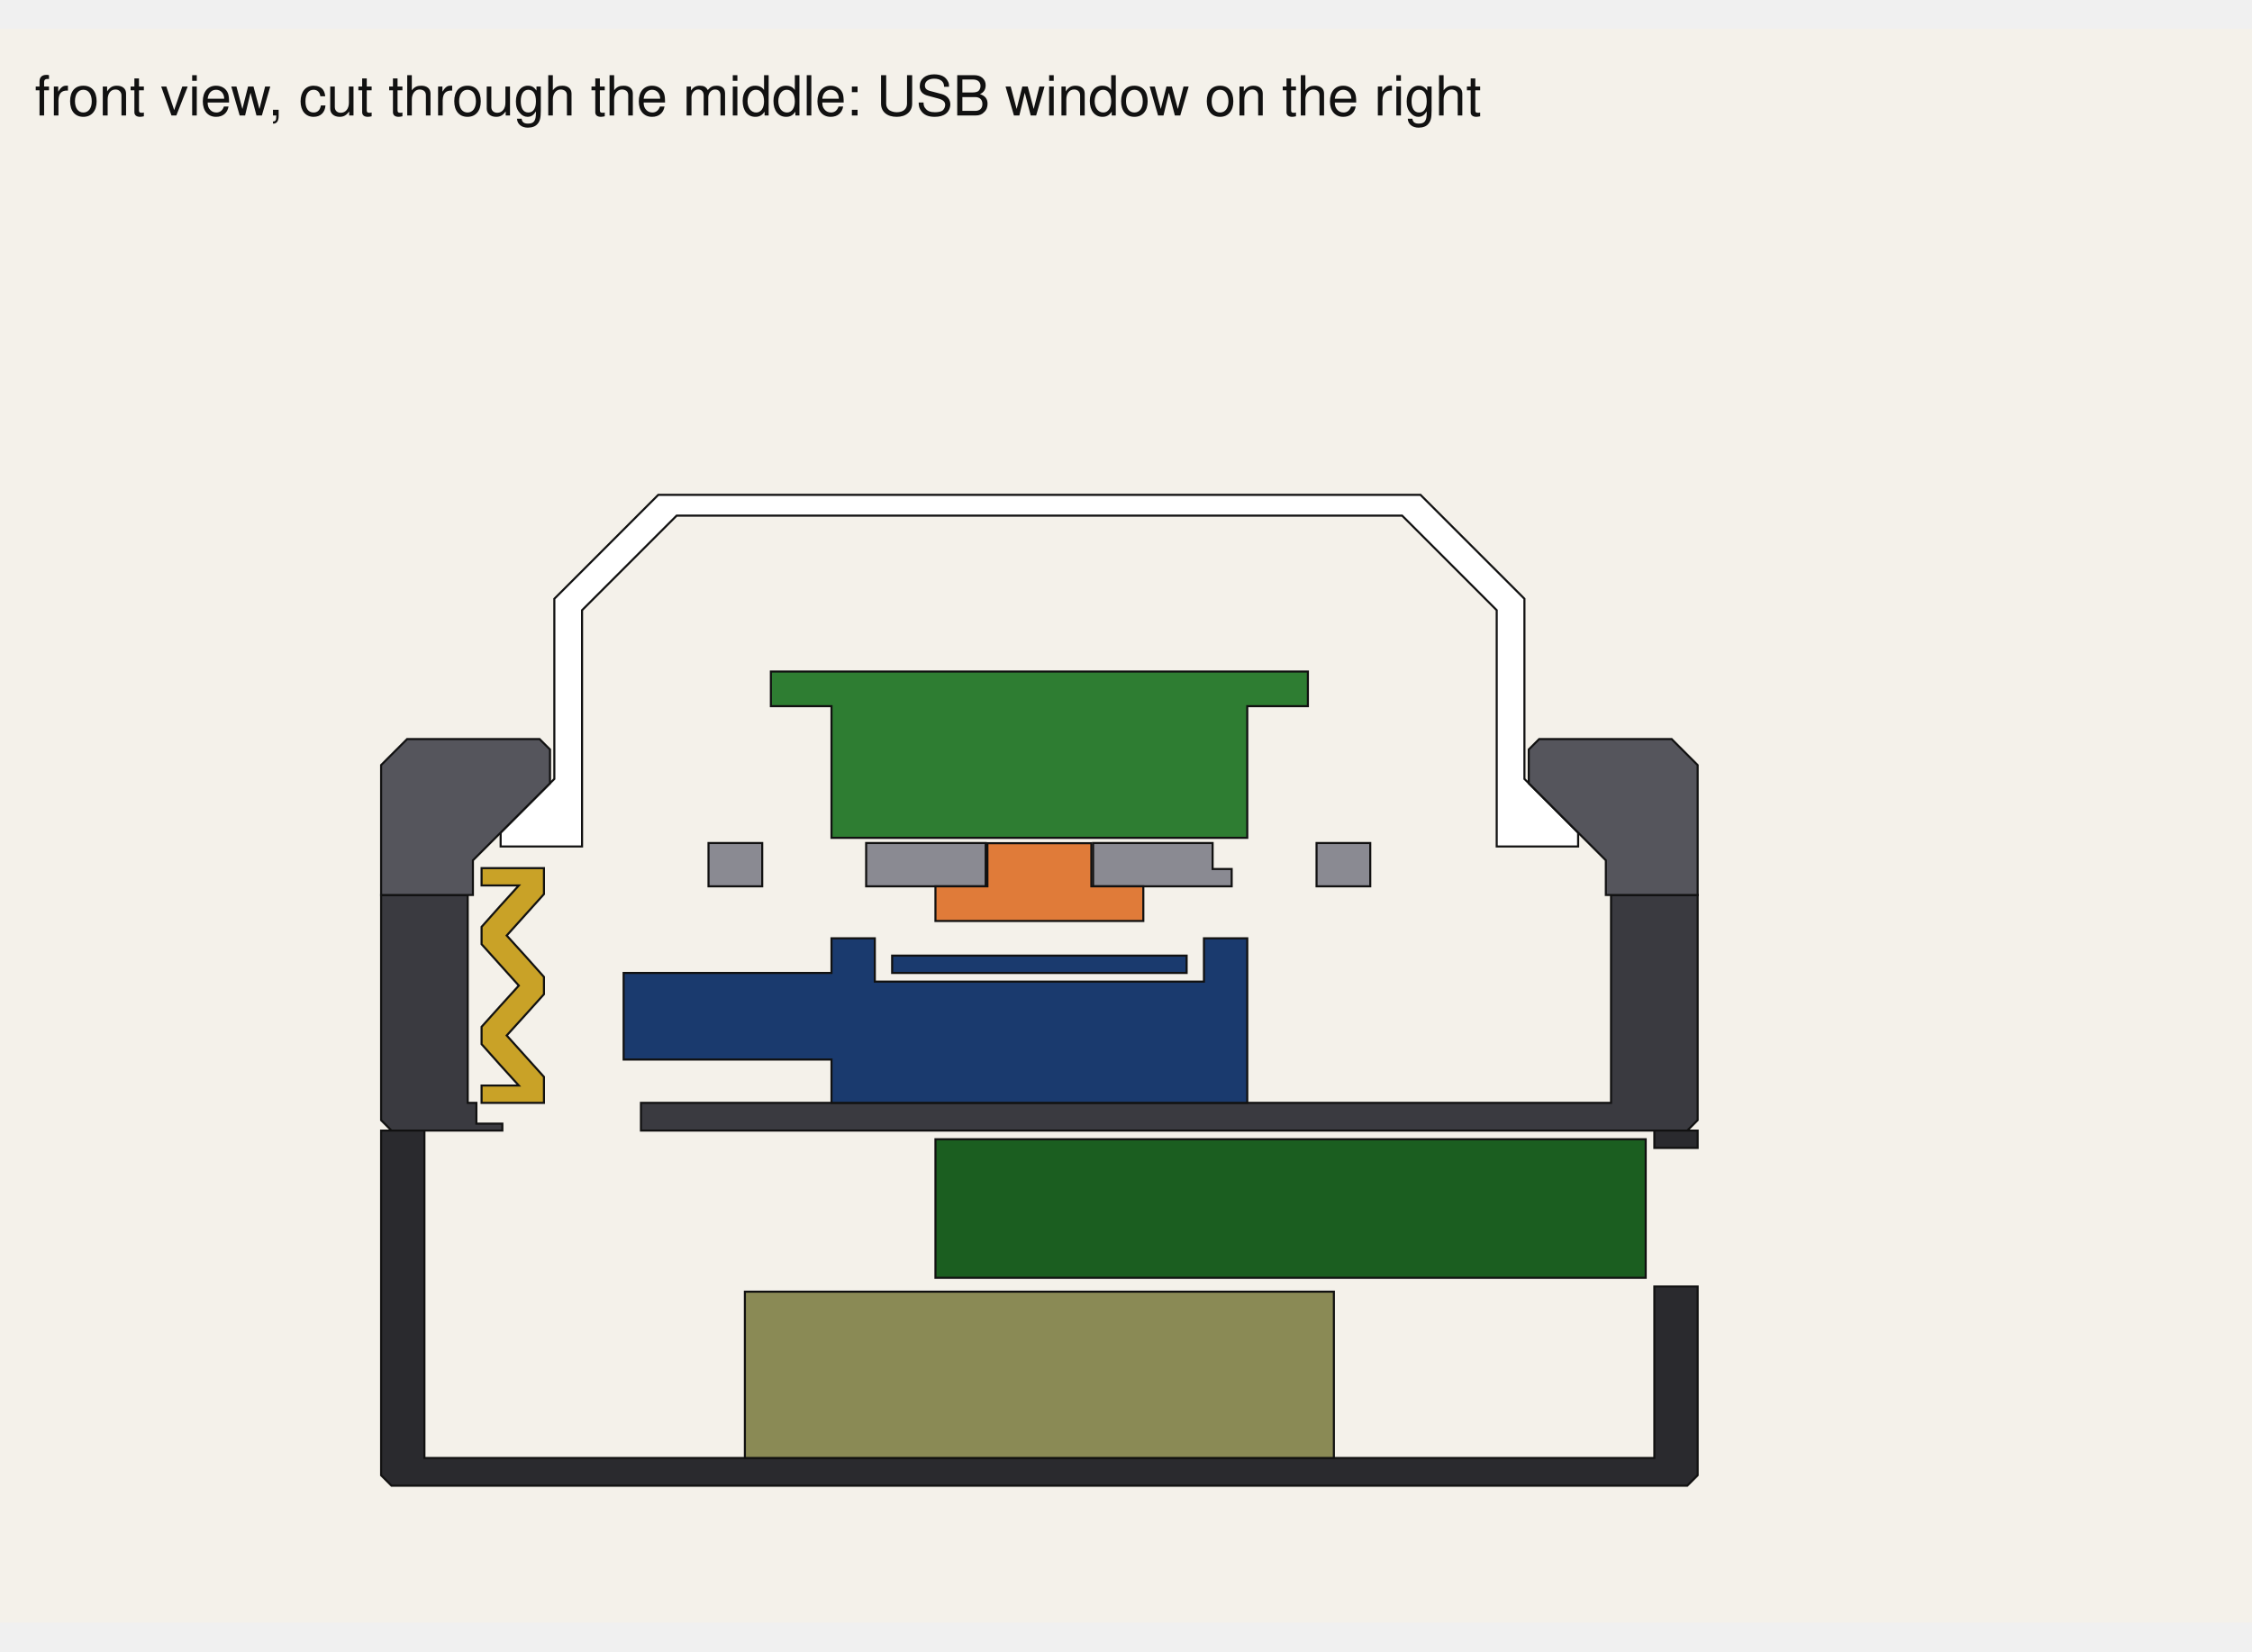
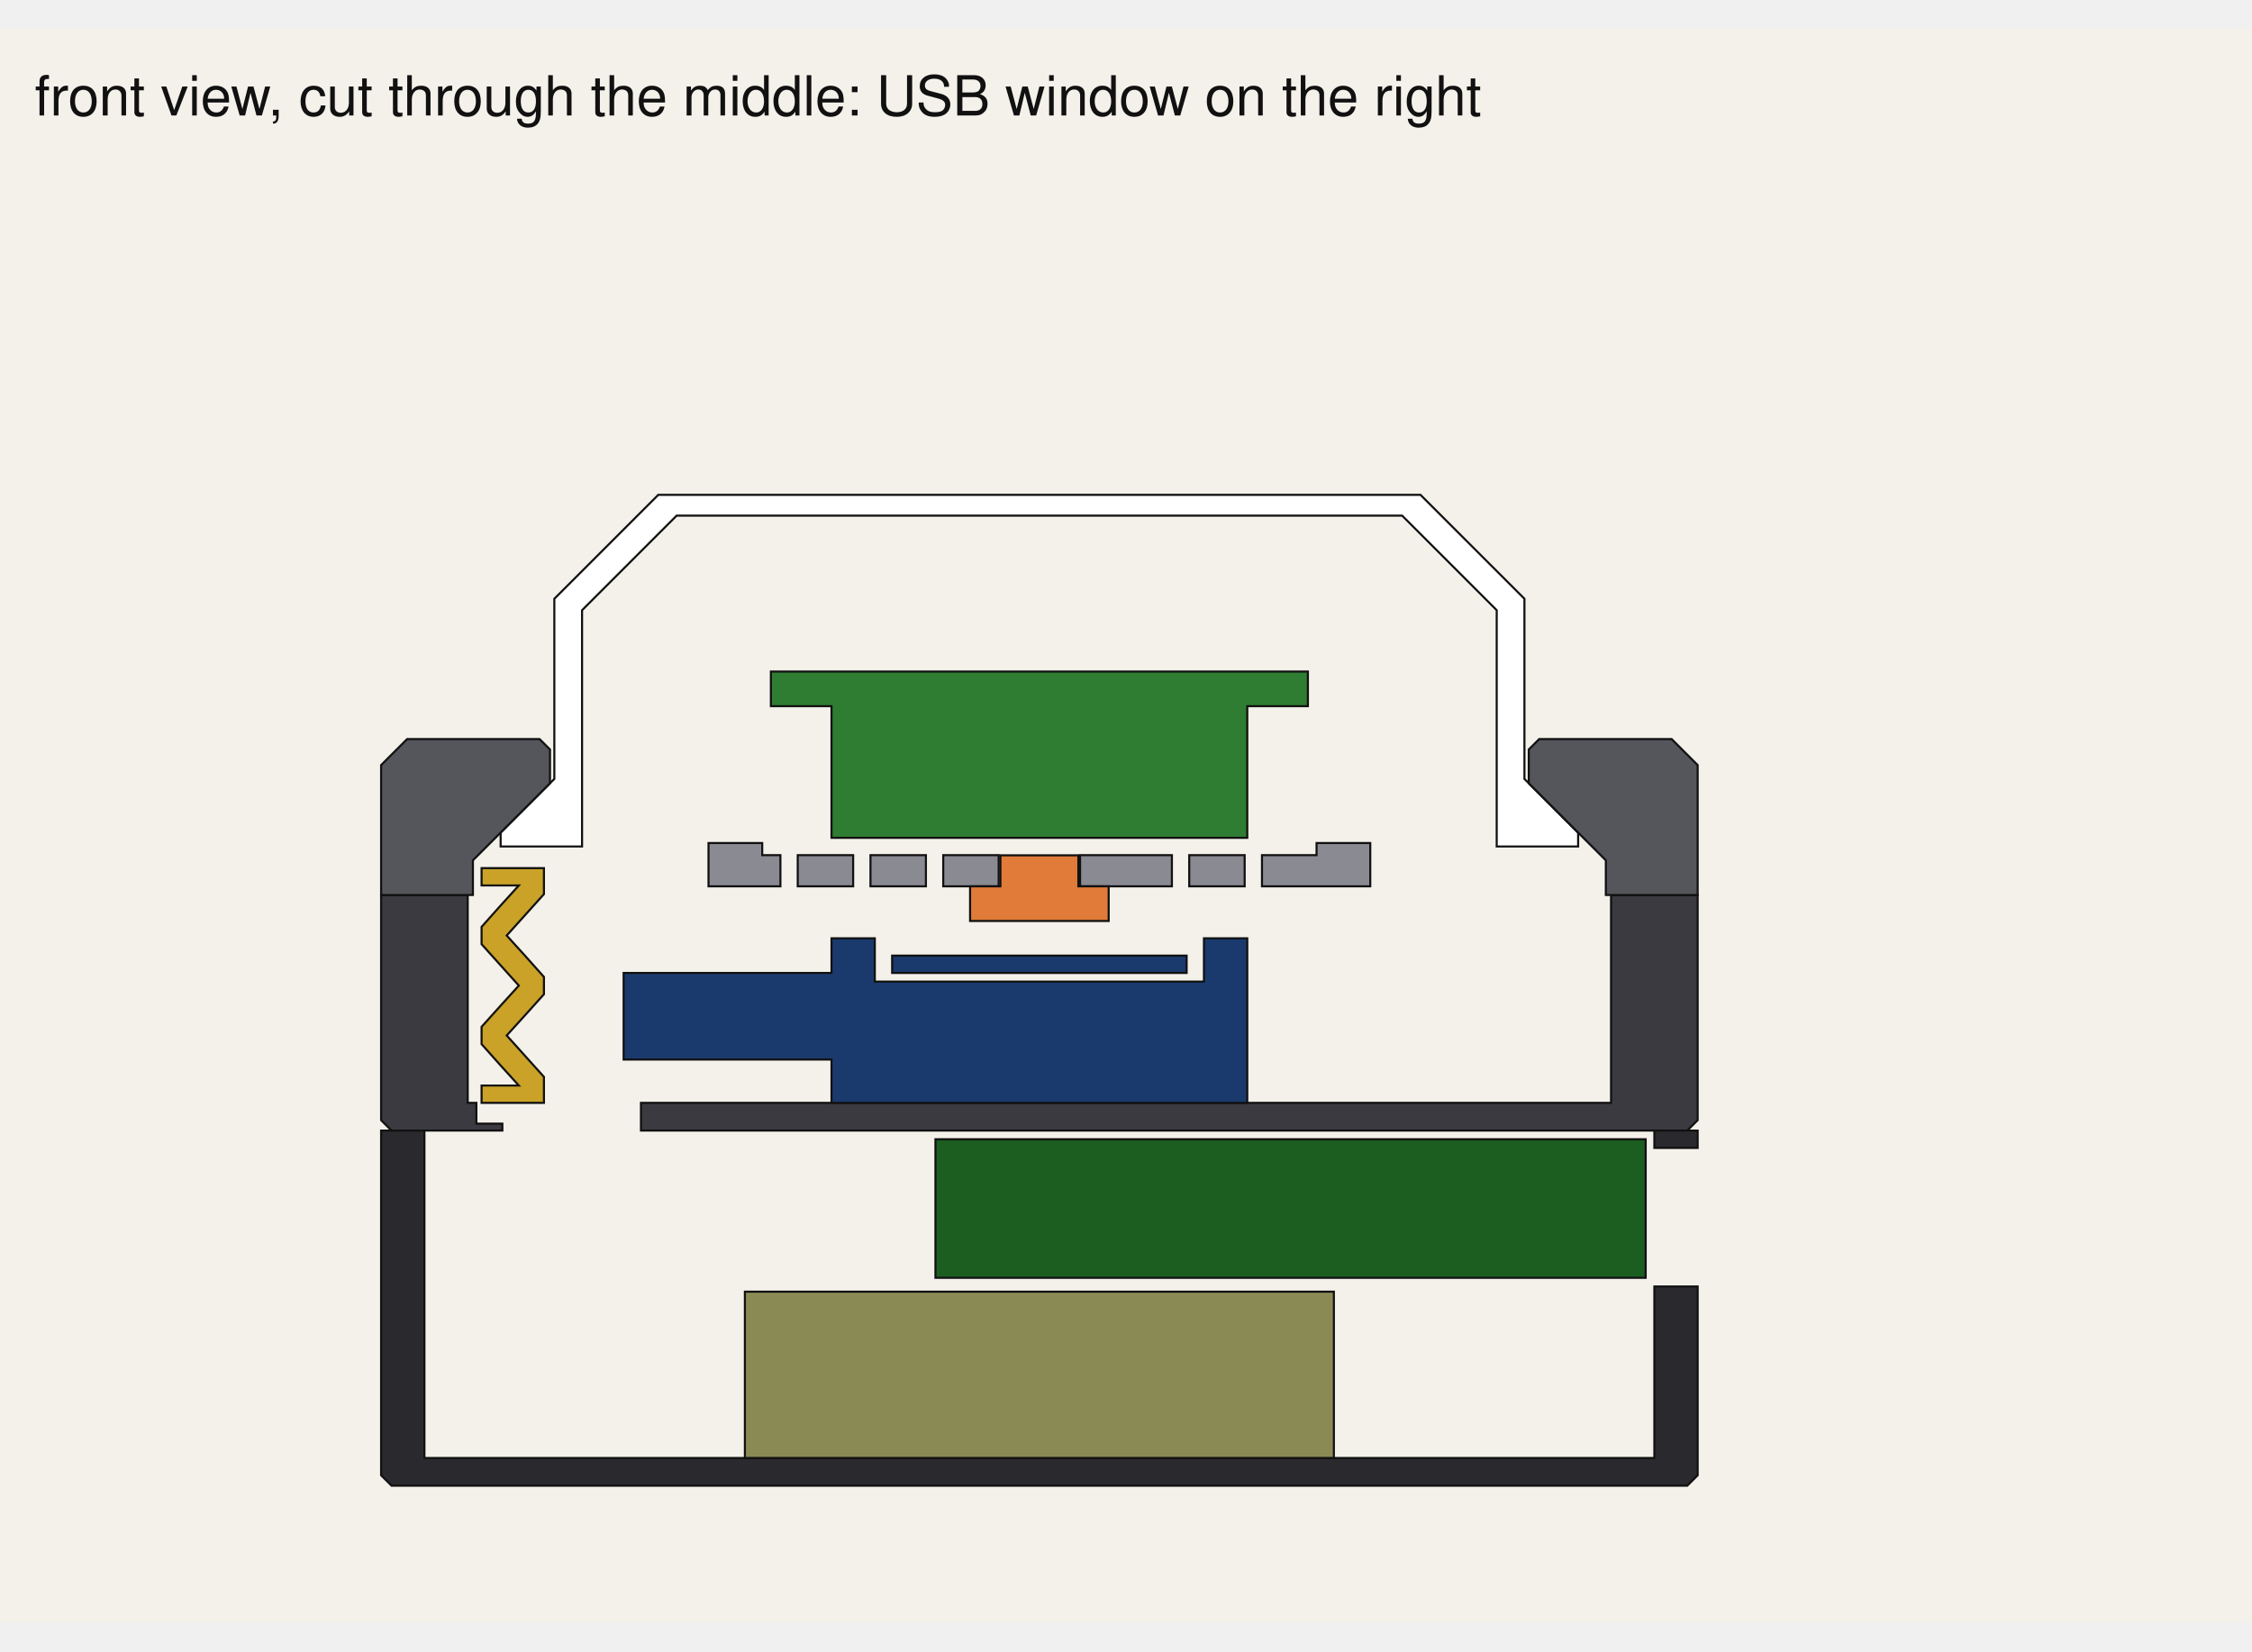
<svg xmlns="http://www.w3.org/2000/svg" viewBox="-60 -62 130 92" width="1320" height="968">
  <rect x="-60" y="-62" width="130" height="92" fill="#f4f1ea" />
  <path d="M-33.00,0.00 L-32.96,0.00 L-32.92,0.00 L-32.84,0.00 L-32.76,0.00 L-32.64,0.00 L-32.57,0.00 L-32.50,0.00 L-32.50,0.60 L-32.50,1.20 L-31.73,1.20 L-31.00,1.20 L-31.00,1.40 L-31.00,1.60 L-32.20,1.60 L-37.40,1.60 L-37.70,1.30 L-38.00,1.00 L-38.00,-5.50 L-38.00,-12.00 L-33.50,-12.00 L-33.31,-12.00 L-33.00,-12.00 Z M38.00,-5.50 L38.00,1.00 L37.70,1.30 L37.40,1.60 L36.16,1.60 L36.02,1.60 L35.84,1.60 L35.64,1.60 L35.42,1.60 L35.21,1.60 L35.03,1.60 L34.87,1.60 L34.76,1.60 L34.71,1.60 L34.71,1.60 L24.93,1.60 L24.69,1.60 L24.67,1.60 L24.19,1.60 L24.07,1.60 L24.02,1.60 L23.83,1.60 L23.74,1.60 L23.50,1.60 L23.38,1.60 L23.10,1.60 L22.96,1.60 L22.66,1.60 L22.52,1.60 L22.22,1.60 L22.07,1.60 L21.93,1.60 L21.81,1.60 L-11.12,1.60 L-11.32,1.60 L-23.00,1.60 L-23.00,0.80 L-23.00,0.00 L-22.86,0.00 L-22.76,0.00 L-22.16,0.00 L-21.85,0.00 L-21.74,0.00 L-20.97,0.00 L-20.94,0.00 L-20.78,0.00 L-20.02,0.00 L-19.98,0.00 L-19.78,0.00 L-19.52,0.00 L-19.27,0.00 L-19.02,0.00 L-18.76,0.00 L-18.47,0.00 L-18.17,0.00 L-17.87,0.00 L-17.57,0.00 L-17.23,0.00 L-16.89,0.00 L-16.55,0.00 L-16.21,0.00 L-15.83,0.00 L-15.45,0.00 L-15.07,0.00 L-14.69,0.00 L-14.69,0.00 L-14.31,0.00 L-14.20,0.00 L-14.00,0.00 L-13.25,0.00 L-12.50,0.00 L-3.53,0.00 L0.00,0.00 L3.53,0.00 L12.50,0.00 L13.25,0.00 L14.00,0.00 L14.20,0.00 L14.31,0.00 L14.69,0.00 L14.69,0.00 L15.07,0.00 L15.45,0.00 L15.83,0.00 L16.21,0.00 L16.55,0.00 L16.89,0.00 L17.23,0.00 L17.57,0.00 L17.87,0.00 L18.17,0.00 L18.47,0.00 L18.76,0.00 L19.02,0.00 L19.27,0.00 L19.52,0.00 L19.78,0.00 L19.98,0.00 L20.02,0.00 L20.78,0.00 L20.94,0.00 L20.97,0.00 L21.74,0.00 L21.85,0.00 L22.16,0.00 L22.76,0.00 L23.33,0.00 L23.91,0.00 L24.45,0.00 L25.00,0.00 L25.51,0.00 L26.02,0.00 L26.51,0.00 L26.99,0.00 L27.44,0.00 L27.89,0.00 L28.31,0.00 L28.72,0.00 L29.10,0.00 L29.49,0.00 L29.83,0.00 L30.18,0.00 L30.49,0.00 L30.80,0.00 L31.07,0.00 L31.34,0.00 L31.58,0.00 L31.81,0.00 L32.01,0.00 L32.21,0.00 L32.37,0.00 L32.52,0.00 L32.64,0.00 L32.76,0.00 L32.84,0.00 L32.92,0.00 L32.96,0.00 L33.00,0.00 L33.00,-12.00 L33.31,-12.00 L33.50,-12.00 L38.00,-12.00 Z" fill="#3a3a40" fill-rule="evenodd" stroke="#111" stroke-width="0.12" />
  <path d="M28.00,-29.10 L28.00,-18.70 L31.10,-15.60 L31.10,-14.80 L26.40,-14.80 L26.40,-28.44 L20.94,-33.90 L0.00,-33.90 L-20.94,-33.90 L-26.40,-28.44 L-26.40,-14.80 L-31.10,-14.80 L-31.10,-15.60 L-28.00,-18.70 L-28.00,-29.10 L-22.00,-35.10 L0.00,-35.10 L22.00,-35.10 Z" fill="#ffffff" fill-rule="evenodd" stroke="#111" stroke-width="0.12" />
-   <path d="M-16.00,-12.50 L-16.82,-12.50 L-16.84,-12.50 L-16.87,-12.50 L-16.87,-12.50 L-17.07,-12.50 L-17.27,-12.50 L-17.47,-12.50 L-17.65,-12.50 L-17.83,-12.50 L-17.98,-12.50 L-18.14,-12.50 L-18.28,-12.50 L-18.41,-12.50 L-18.53,-12.50 L-18.64,-12.50 L-18.73,-12.50 L-18.82,-12.50 L-18.89,-12.50 L-18.96,-12.50 L-19.01,-12.50 L-19.05,-12.50 L-19.08,-12.50 L-19.10,-12.50 L-19.10,-15.00 L-19.08,-15.00 L-19.05,-15.00 L-19.01,-15.00 L-18.96,-15.00 L-18.89,-15.00 L-18.82,-15.00 L-18.73,-15.00 L-18.64,-15.00 L-18.53,-15.00 L-18.41,-15.00 L-18.28,-15.00 L-18.14,-15.00 L-17.98,-15.00 L-17.83,-15.00 L-17.65,-15.00 L-17.47,-15.00 L-17.27,-15.00 L-17.07,-15.00 L-16.84,-15.00 L-16.62,-15.00 L-16.38,-15.00 L-16.14,-15.00 L-16.01,-15.00 L-16.00,-15.00 Z M-3.10,-12.50 L-3.90,-12.50 L-4.10,-12.50 L-4.30,-12.50 L-4.50,-12.50 L-4.70,-12.50 L-4.71,-12.50 L-4.91,-12.50 L-5.05,-12.50 L-5.11,-12.50 L-5.32,-12.50 L-5.52,-12.50 L-5.72,-12.50 L-5.93,-12.50 L-6.14,-12.50 L-6.35,-12.50 L-6.57,-12.50 L-6.79,-12.50 L-7.01,-12.50 L-8.45,-12.50 L-8.49,-12.50 L-8.58,-12.50 L-8.70,-12.50 L-8.82,-12.50 L-8.93,-12.50 L-9.04,-12.50 L-9.14,-12.50 L-9.24,-12.50 L-9.33,-12.50 L-9.42,-12.50 L-9.50,-12.50 L-9.57,-12.50 L-9.64,-12.50 L-9.70,-12.50 L-9.76,-12.50 L-9.81,-12.50 L-9.86,-12.50 L-9.89,-12.50 L-9.93,-12.50 L-9.95,-12.50 L-9.98,-12.50 L-9.99,-12.50 L-10.00,-12.50 L-10.00,-15.00 L-9.99,-15.00 L-9.98,-15.00 L-9.95,-15.00 L-9.93,-15.00 L-9.89,-15.00 L-9.86,-15.00 L-9.81,-15.00 L-9.76,-15.00 L-9.70,-15.00 L-9.64,-15.00 L-9.57,-15.00 L-9.50,-15.00 L-9.42,-15.00 L-9.33,-15.00 L-9.24,-15.00 L-9.14,-15.00 L-9.04,-15.00 L-8.93,-15.00 L-8.82,-15.00 L-8.70,-15.00 L-8.58,-15.00 L-8.45,-15.00 L-8.31,-15.00 L-8.18,-15.00 L-8.03,-15.00 L-7.89,-15.00 L-7.73,-15.00 L-7.57,-15.00 L-7.41,-15.00 L-7.24,-15.00 L-7.07,-15.00 L-6.90,-15.00 L-6.72,-15.00 L-6.53,-15.00 L-6.34,-15.00 L-6.15,-15.00 L-5.96,-15.00 L-5.76,-15.00 L-5.56,-15.00 L-5.35,-15.00 L-5.14,-15.00 L-4.93,-15.00 L-4.71,-15.00 L-4.50,-15.00 L-4.28,-15.00 L-4.05,-15.00 L-3.83,-15.00 L-3.60,-15.00 L-3.37,-15.00 L-3.14,-15.00 L-3.10,-15.00 Z M10.00,-13.50 L10.54,-13.50 L10.71,-13.50 L11.04,-13.50 L11.06,-13.50 L11.09,-13.50 L11.10,-13.50 L11.10,-13.46 L11.10,-12.50 L11.03,-12.50 L10.88,-12.50 L9.88,-12.50 L8.92,-12.50 L8.91,-12.50 L8.82,-12.50 L8.70,-12.50 L8.58,-12.50 L8.45,-12.50 L8.31,-12.50 L8.18,-12.50 L8.03,-12.50 L7.89,-12.50 L7.73,-12.50 L7.57,-12.50 L7.41,-12.50 L7.24,-12.50 L7.07,-12.50 L6.90,-12.50 L6.72,-12.50 L6.53,-12.50 L6.34,-12.50 L6.15,-12.50 L5.96,-12.50 L5.76,-12.50 L5.56,-12.50 L5.35,-12.50 L5.14,-12.50 L4.93,-12.50 L4.71,-12.50 L4.50,-12.50 L4.28,-12.50 L4.05,-12.50 L3.83,-12.50 L3.60,-12.50 L3.37,-12.50 L3.14,-12.50 L3.10,-12.50 L3.10,-15.00 L3.14,-15.00 L3.37,-15.00 L3.60,-15.00 L3.83,-15.00 L4.05,-15.00 L4.28,-15.00 L4.50,-15.00 L4.71,-15.00 L4.93,-15.00 L5.14,-15.00 L5.35,-15.00 L5.56,-15.00 L5.76,-15.00 L5.96,-15.00 L6.15,-15.00 L6.34,-15.00 L6.53,-15.00 L6.72,-15.00 L6.90,-15.00 L7.07,-15.00 L7.24,-15.00 L7.41,-15.00 L7.57,-15.00 L7.73,-15.00 L7.89,-15.00 L8.03,-15.00 L8.18,-15.00 L8.31,-15.00 L8.45,-15.00 L8.58,-15.00 L8.70,-15.00 L8.82,-15.00 L8.93,-15.00 L9.04,-15.00 L9.14,-15.00 L9.24,-15.00 L9.33,-15.00 L9.42,-15.00 L9.50,-15.00 L9.57,-15.00 L9.64,-15.00 L9.70,-15.00 L9.76,-15.00 L9.81,-15.00 L9.86,-15.00 L9.89,-15.00 L9.93,-15.00 L9.95,-15.00 L9.98,-15.00 L9.99,-15.00 L10.00,-15.00 Z M19.10,-12.50 L19.08,-12.50 L19.05,-12.50 L19.01,-12.50 L18.96,-12.50 L18.89,-12.50 L18.82,-12.50 L18.73,-12.50 L18.64,-12.50 L18.53,-12.50 L18.41,-12.50 L18.28,-12.50 L18.14,-12.50 L17.98,-12.50 L17.83,-12.50 L17.65,-12.50 L17.47,-12.50 L17.27,-12.50 L17.07,-12.50 L16.84,-12.50 L16.62,-12.50 L16.38,-12.50 L16.14,-12.50 L16.00,-12.50 L16.00,-15.00 L16.01,-15.00 L16.14,-15.00 L16.38,-15.00 L16.62,-15.00 L16.84,-15.00 L17.07,-15.00 L17.27,-15.00 L17.47,-15.00 L17.65,-15.00 L17.83,-15.00 L17.98,-15.00 L18.14,-15.00 L18.28,-15.00 L18.41,-15.00 L18.53,-15.00 L18.64,-15.00 L18.73,-15.00 L18.82,-15.00 L18.89,-15.00 L18.96,-15.00 L19.01,-15.00 L19.05,-15.00 L19.08,-15.00 L19.10,-15.00 Z" fill="#8a8a92" fill-rule="evenodd" stroke="#111" stroke-width="0.12" />
-   <path d="M3.00,-12.50 L3.34,-12.50 L3.65,-12.50 L3.96,-12.50 L4.24,-12.50 L4.52,-12.50 L4.76,-12.50 L5.00,-12.50 L5.20,-12.50 L5.39,-12.50 L5.54,-12.50 L5.69,-12.50 L5.80,-12.50 L5.90,-12.50 L5.95,-12.50 L6.00,-12.50 L6.00,-10.50 L5.95,-10.50 L5.90,-10.50 L5.80,-10.50 L5.69,-10.50 L5.54,-10.50 L5.39,-10.50 L5.20,-10.50 L5.00,-10.50 L4.76,-10.50 L4.52,-10.50 L4.24,-10.50 L3.96,-10.50 L3.65,-10.50 L3.34,-10.50 L3.00,-10.50 L2.66,-10.50 L2.30,-10.50 L1.79,-10.50 L1.70,-10.50 L1.55,-10.50 L1.37,-10.50 L1.24,-10.50 L1.17,-10.50 L0.93,-10.50 L0.89,-10.50 L0.78,-10.50 L0.39,-10.50 L0.00,-10.50 L-0.39,-10.50 L-0.53,-10.50 L-0.68,-10.50 L-0.78,-10.50 L-0.93,-10.50 L-1.17,-10.50 L-1.24,-10.50 L-1.70,-10.50 L-2.30,-10.50 L-2.66,-10.50 L-3.00,-10.50 L-3.34,-10.50 L-3.65,-10.50 L-3.96,-10.50 L-4.24,-10.50 L-4.52,-10.50 L-4.76,-10.50 L-5.00,-10.50 L-5.20,-10.50 L-5.39,-10.50 L-5.54,-10.50 L-5.69,-10.50 L-5.80,-10.50 L-5.90,-10.50 L-5.95,-10.50 L-6.00,-10.50 L-6.00,-12.50 L-5.95,-12.50 L-5.90,-12.50 L-5.80,-12.50 L-5.69,-12.50 L-5.54,-12.50 L-5.39,-12.50 L-5.20,-12.50 L-5.00,-12.50 L-4.76,-12.50 L-4.52,-12.50 L-4.24,-12.50 L-3.96,-12.50 L-3.65,-12.50 L-3.34,-12.50 L-3.00,-12.50 L-3.00,-14.99 L-2.94,-14.99 L-2.88,-14.99 L-2.77,-14.99 L-2.66,-14.99 L-2.49,-14.99 L-2.33,-14.99 L-2.12,-14.99 L-1.91,-14.99 L-1.67,-14.99 L-1.42,-14.99 L-1.15,-14.99 L-0.88,-14.99 L-0.59,-14.99 L-0.30,-14.99 L0.00,-14.99 L0.30,-14.99 L0.59,-14.99 L0.88,-14.99 L1.15,-14.99 L1.42,-14.99 L1.67,-14.99 L1.91,-14.99 L2.12,-14.99 L2.33,-14.99 L2.49,-14.99 L2.66,-14.99 L2.77,-14.99 L2.88,-14.99 L2.94,-14.99 L3.00,-14.99 Z" fill="#e07b39" fill-rule="evenodd" stroke="#111" stroke-width="0.12" />
+   <path d="M-16.00,-14.30 L-15.98,-14.30 L-15.96,-14.30 L-15.94,-14.30 L-15.88,-14.30 L-15.85,-14.30 L-15.77,-14.30 L-15.71,-14.30 L-15.62,-14.30 L-15.52,-14.30 L-15.43,-14.30 L-15.33,-14.30 L-15.20,-14.30 L-15.08,-14.30 L-15.01,-14.30 L-14.99,-14.30 L-14.95,-14.30 L-14.95,-12.50 L-15.00,-12.50 L-15.02,-12.50 L-15.04,-12.50 L-15.04,-12.50 L-15.07,-12.50 L-15.09,-12.50 L-15.23,-12.50 L-15.24,-12.50 L-15.38,-12.50 L-15.40,-12.50 L-15.52,-12.50 L-15.54,-12.50 L-15.65,-12.50 L-15.67,-12.50 L-15.77,-12.50 L-15.79,-12.50 L-15.88,-12.50 L-15.91,-12.50 L-16.00,-12.50 L-16.00,-12.50 L-16.00,-12.50 L-16.07,-12.50 L-16.14,-12.50 L-16.40,-12.50 L-16.62,-12.50 L-16.84,-12.50 L-17.07,-12.50 L-17.27,-12.50 L-17.47,-12.50 L-17.65,-12.50 L-17.83,-12.50 L-17.98,-12.50 L-18.14,-12.50 L-18.28,-12.50 L-18.41,-12.50 L-18.53,-12.50 L-18.64,-12.50 L-18.73,-12.50 L-18.82,-12.50 L-18.89,-12.50 L-18.96,-12.50 L-19.01,-12.50 L-19.05,-12.50 L-19.08,-12.50 L-19.10,-12.50 L-19.10,-15.00 L-19.08,-15.00 L-19.05,-15.00 L-19.01,-15.00 L-18.96,-15.00 L-18.89,-15.00 L-18.82,-15.00 L-18.73,-15.00 L-18.64,-15.00 L-18.53,-15.00 L-18.41,-15.00 L-18.28,-15.00 L-18.14,-15.00 L-17.98,-15.00 L-17.83,-15.00 L-17.65,-15.00 L-17.47,-15.00 L-17.27,-15.00 L-17.07,-15.00 L-16.84,-15.00 L-16.62,-15.00 L-16.38,-15.00 L-16.14,-15.00 L-16.01,-15.00 L-16.00,-15.00 Z M-10.75,-12.50 L-10.79,-12.50 L-10.80,-12.50 L-10.81,-12.50 L-10.82,-12.50 L-10.88,-12.50 L-10.92,-12.50 L-10.95,-12.50 L-10.97,-12.50 L-10.99,-12.50 L-10.99,-12.50 L-11.13,-12.50 L-11.14,-12.50 L-11.35,-12.50 L-11.49,-12.50 L-11.64,-12.50 L-11.64,-12.50 L-11.84,-12.50 L-11.97,-12.50 L-12.11,-12.50 L-12.12,-12.50 L-12.25,-12.50 L-12.36,-12.50 L-12.38,-12.50 L-12.41,-12.50 L-12.47,-12.50 L-12.58,-12.50 L-12.69,-12.50 L-12.80,-12.50 L-12.86,-12.50 L-12.94,-12.50 L-13.04,-12.50 L-13.14,-12.50 L-13.15,-12.50 L-13.18,-12.50 L-13.22,-12.50 L-13.27,-12.50 L-13.36,-12.50 L-13.44,-12.50 L-13.48,-12.50 L-13.56,-12.50 L-13.63,-12.50 L-13.66,-12.50 L-13.68,-12.50 L-13.71,-12.50 L-13.77,-12.50 L-13.83,-12.50 L-13.84,-12.50 L-13.90,-12.50 L-13.90,-12.50 L-13.95,-12.50 L-13.95,-14.30 L-13.90,-14.30 L-13.89,-14.30 L-13.83,-14.30 L-13.77,-14.30 L-13.71,-14.30 L-13.68,-14.30 L-13.62,-14.30 L-13.59,-14.30 L-13.56,-14.30 L-13.53,-14.30 L-13.44,-14.30 L-13.36,-14.30 L-13.27,-14.30 L-13.22,-14.30 L-13.18,-14.30 L-13.15,-14.30 L-13.14,-14.30 L-13.04,-14.30 L-12.94,-14.30 L-12.86,-14.30 L-12.76,-14.30 L-12.69,-14.30 L-12.64,-14.30 L-12.52,-14.30 L-12.41,-14.30 L-12.38,-14.30 L-12.36,-14.30 L-12.29,-14.30 L-12.16,-14.30 L-12.03,-14.30 L-11.90,-14.30 L-11.71,-14.30 L-11.57,-14.30 L-11.43,-14.30 L-11.29,-14.30 L-11.07,-14.30 L-10.93,-14.30 L-10.93,-14.30 L-10.91,-14.30 L-10.89,-14.30 L-10.86,-14.30 L-10.81,-14.30 L-10.75,-14.30 Z M-6.55,-12.50 L-6.61,-12.50 L-6.65,-12.50 L-6.69,-12.50 L-6.72,-12.50 L-6.74,-12.50 L-6.76,-12.50 L-6.77,-12.50 L-6.77,-12.50 L-7.15,-12.50 L-7.26,-12.50 L-7.37,-12.50 L-7.45,-12.50 L-7.56,-12.50 L-7.67,-12.50 L-7.77,-12.50 L-7.88,-12.50 L-7.99,-12.50 L-8.05,-12.50 L-8.15,-12.50 L-8.26,-12.50 L-8.36,-12.50 L-8.41,-12.50 L-8.47,-12.50 L-8.52,-12.50 L-8.61,-12.50 L-8.71,-12.50 L-8.75,-12.50 L-8.84,-12.50 L-8.93,-12.50 L-9.02,-12.50 L-9.06,-12.50 L-9.14,-12.50 L-9.17,-12.50 L-9.20,-12.50 L-9.23,-12.50 L-9.31,-12.50 L-9.38,-12.50 L-9.40,-12.50 L-9.47,-12.50 L-9.49,-12.50 L-9.55,-12.50 L-9.62,-12.50 L-9.63,-12.50 L-9.69,-12.50 L-9.75,-12.50 L-9.75,-14.30 L-9.70,-14.30 L-9.69,-14.30 L-9.69,-14.30 L-9.63,-14.30 L-9.57,-14.30 L-9.50,-14.30 L-9.49,-14.30 L-9.42,-14.30 L-9.40,-14.30 L-9.33,-14.30 L-9.31,-14.30 L-9.28,-14.30 L-9.25,-14.30 L-9.17,-14.30 L-9.09,-14.30 L-9.06,-14.30 L-8.97,-14.30 L-8.88,-14.30 L-8.80,-14.30 L-8.75,-14.30 L-8.66,-14.30 L-8.61,-14.30 L-8.57,-14.30 L-8.47,-14.30 L-8.41,-14.30 L-8.31,-14.30 L-8.21,-14.30 L-8.11,-14.30 L-8.05,-14.30 L-7.99,-14.30 L-7.92,-14.30 L-7.81,-14.30 L-7.74,-14.30 L-7.63,-14.30 L-7.52,-14.30 L-7.40,-14.30 L-7.33,-14.30 L-7.25,-14.30 L-7.13,-14.30 L-7.01,-14.30 L-6.89,-14.30 L-6.77,-14.30 L-6.76,-14.30 L-6.74,-14.30 L-6.72,-14.30 L-6.69,-14.30 L-6.65,-14.30 L-6.61,-14.30 L-6.55,-14.30 Z M-2.35,-12.50 L-2.40,-12.50 L-2.50,-12.50 L-2.59,-12.50 L-2.69,-12.50 L-2.80,-12.50 L-2.91,-12.50 L-3.03,-12.50 L-3.12,-12.50 L-3.23,-12.50 L-3.40,-12.50 L-3.42,-12.50 L-3.50,-12.50 L-3.54,-12.50 L-3.58,-12.50 L-3.62,-12.50 L-3.72,-12.50 L-3.76,-12.50 L-3.90,-12.50 L-3.94,-12.50 L-3.97,-12.50 L-4.00,-12.50 L-4.04,-12.50 L-4.20,-12.50 L-4.38,-12.50 L-4.41,-12.50 L-4.44,-12.50 L-4.62,-12.50 L-4.63,-12.50 L-4.69,-12.50 L-4.77,-12.50 L-4.79,-12.50 L-4.82,-12.50 L-4.89,-12.50 L-4.91,-12.50 L-4.98,-12.50 L-5.05,-12.50 L-5.07,-12.50 L-5.14,-12.50 L-5.16,-12.50 L-5.22,-12.50 L-5.29,-12.50 L-5.35,-12.50 L-5.36,-12.50 L-5.42,-12.50 L-5.43,-12.50 L-5.49,-12.50 L-5.49,-12.50 L-5.55,-12.50 L-5.55,-14.30 L-5.49,-14.30 L-5.49,-14.30 L-5.43,-14.30 L-5.38,-14.30 L-5.32,-14.30 L-5.31,-14.30 L-5.25,-14.30 L-5.23,-14.30 L-5.17,-14.30 L-5.16,-14.30 L-5.09,-14.30 L-5.07,-14.30 L-5.05,-14.30 L-5.04,-14.30 L-4.96,-14.30 L-4.89,-14.30 L-4.82,-14.30 L-4.75,-14.30 L-4.69,-14.30 L-4.66,-14.30 L-4.63,-14.30 L-4.62,-14.30 L-4.44,-14.30 L-4.41,-14.30 L-4.38,-14.30 L-4.35,-14.30 L-4.32,-14.30 L-4.14,-14.30 L-3.97,-14.30 L-3.94,-14.30 L-3.80,-14.30 L-3.76,-14.30 L-3.66,-14.30 L-3.62,-14.30 L-3.58,-14.30 L-3.51,-14.30 L-3.47,-14.30 L-3.42,-14.30 L-3.01,-14.30 L-2.91,-14.30 L-2.82,-14.30 L-2.73,-14.30 L-2.61,-14.30 L-2.50,-14.30 L-2.38,-14.30 L-2.35,-14.30 Z M7.65,-12.50 L7.59,-12.50 L7.59,-12.50 L7.53,-12.50 L7.47,-12.50 L7.41,-12.50 L7.39,-12.50 L7.38,-12.50 L7.31,-12.50 L7.25,-12.50 L7.23,-12.50 L7.16,-12.50 L7.13,-12.50 L7.06,-12.50 L7.03,-12.50 L7.00,-12.50 L6.98,-12.50 L6.89,-12.50 L6.81,-12.50 L6.73,-12.50 L6.65,-12.50 L6.61,-12.50 L6.52,-12.50 L6.48,-12.50 L6.39,-12.50 L6.35,-12.50 L6.30,-12.50 L6.26,-12.50 L6.16,-12.50 L6.06,-12.50 L5.97,-12.50 L5.92,-12.50 L5.82,-12.50 L5.72,-12.50 L5.62,-12.50 L5.56,-12.50 L5.50,-12.50 L5.44,-12.50 L5.34,-12.50 L5.23,-12.50 L5.18,-12.50 L5.16,-12.50 L5.11,-12.50 L5.01,-12.50 L4.96,-12.50 L4.91,-12.50 L4.86,-12.50 L4.73,-12.50 L4.58,-12.50 L4.53,-12.50 L4.49,-12.50 L4.32,-12.50 L4.15,-12.50 L4.11,-12.50 L4.06,-12.50 L3.90,-12.50 L3.86,-12.50 L3.81,-12.50 L3.67,-12.50 L3.62,-12.50 L3.58,-12.50 L3.53,-12.50 L3.42,-12.50 L3.35,-12.50 L3.32,-12.50 L3.28,-12.50 L3.24,-12.50 L3.19,-12.50 L3.11,-12.50 L3.07,-12.50 L2.99,-12.50 L2.91,-12.50 L2.86,-12.50 L2.80,-12.50 L2.72,-12.50 L2.66,-12.50 L2.61,-12.50 L2.55,-12.50 L2.49,-12.50 L2.43,-12.50 L2.35,-12.50 L2.35,-14.30 L2.40,-14.30 L2.47,-14.30 L2.52,-14.30 L2.61,-14.30 L2.69,-14.30 L2.77,-14.30 L2.83,-14.30 L2.88,-14.30 L2.94,-14.30 L2.99,-14.30 L3.04,-14.30 L3.09,-14.30 L3.13,-14.30 L3.18,-14.30 L3.21,-14.30 L3.24,-14.30 L3.32,-14.30 L3.37,-14.30 L3.42,-14.30 L3.47,-14.30 L3.52,-14.30 L3.62,-14.30 L3.76,-14.30 L3.81,-14.30 L3.86,-14.30 L3.90,-14.30 L3.95,-14.30 L4.11,-14.30 L4.15,-14.30 L4.20,-14.30 L4.37,-14.30 L4.53,-14.30 L4.58,-14.30 L4.63,-14.30 L4.68,-14.30 L4.83,-14.30 L4.96,-14.30 L5.01,-14.30 L5.07,-14.30 L5.16,-14.30 L5.22,-14.30 L5.24,-14.30 L5.40,-14.30 L5.50,-14.30 L5.60,-14.30 L5.66,-14.30 L5.76,-14.30 L5.82,-14.30 L5.87,-14.30 L5.97,-14.30 L6.02,-14.30 L6.12,-14.30 L6.21,-14.30 L6.30,-14.30 L6.35,-14.30 L6.44,-14.30 L6.53,-14.30 L6.57,-14.30 L6.61,-14.30 L6.65,-14.30 L6.73,-14.30 L6.77,-14.30 L6.85,-14.30 L6.92,-14.30 L7.00,-14.30 L7.03,-14.30 L7.11,-14.30 L7.13,-14.30 L7.21,-14.30 L7.23,-14.30 L7.25,-14.30 L7.27,-14.30 L7.33,-14.30 L7.39,-14.30 L7.41,-14.30 L7.47,-14.30 L7.48,-14.30 L7.54,-14.30 L7.54,-14.30 L7.60,-14.30 L7.60,-14.30 L7.60,-14.30 L7.65,-14.30 Z M11.85,-12.50 L11.80,-12.50 L11.79,-12.50 L11.73,-12.50 L11.68,-12.50 L11.66,-12.50 L11.65,-12.50 L11.63,-12.50 L11.56,-12.50 L11.54,-12.50 L11.46,-12.50 L11.38,-12.50 L11.30,-12.50 L11.27,-12.50 L11.19,-12.50 L11.14,-12.50 L11.10,-12.50 L11.01,-12.50 L10.97,-12.50 L10.87,-12.50 L10.77,-12.50 L10.72,-12.50 L10.62,-12.50 L10.51,-12.50 L10.45,-12.50 L10.39,-12.50 L10.28,-12.50 L10.17,-12.50 L10.09,-12.50 L9.98,-12.50 L9.90,-12.50 L9.82,-12.50 L9.70,-12.50 L9.58,-12.50 L9.49,-12.50 L9.36,-12.50 L9.27,-12.50 L9.18,-12.50 L9.05,-12.50 L8.91,-12.50 L8.83,-12.50 L8.83,-12.50 L8.82,-12.50 L8.81,-12.50 L8.78,-12.50 L8.75,-12.50 L8.70,-12.50 L8.65,-12.50 L8.65,-14.30 L8.70,-14.30 L8.75,-14.30 L8.78,-14.30 L8.81,-14.30 L8.82,-14.30 L9.01,-14.30 L9.14,-14.30 L9.27,-14.30 L9.36,-14.30 L9.45,-14.30 L9.58,-14.30 L9.70,-14.30 L9.82,-14.30 L9.90,-14.30 L9.98,-14.30 L10.09,-14.30 L10.17,-14.30 L10.28,-14.30 L10.39,-14.30 L10.50,-14.30 L10.56,-14.30 L10.62,-14.30 L10.68,-14.30 L10.77,-14.30 L10.87,-14.30 L10.97,-14.30 L11.01,-14.30 L11.10,-14.30 L11.14,-14.30 L11.19,-14.30 L11.23,-14.30 L11.30,-14.30 L11.38,-14.30 L11.46,-14.30 L11.48,-14.30 L11.56,-14.30 L11.63,-14.30 L11.65,-14.30 L11.66,-14.30 L11.68,-14.30 L11.73,-14.30 L11.75,-14.30 L11.80,-14.30 L11.80,-14.30 L11.85,-14.30 Z M19.10,-12.50 L19.08,-12.50 L19.05,-12.50 L19.01,-12.50 L18.96,-12.50 L18.89,-12.50 L18.82,-12.50 L18.73,-12.50 L18.64,-12.50 L18.53,-12.50 L18.41,-12.50 L18.28,-12.50 L18.14,-12.50 L17.98,-12.50 L17.83,-12.50 L17.65,-12.50 L17.47,-12.50 L17.27,-12.50 L17.07,-12.50 L16.84,-12.50 L16.62,-12.50 L16.20,-12.50 L16.01,-12.50 L16.00,-12.50 L16.00,-12.50 L15.91,-12.50 L15.88,-12.50 L15.79,-12.50 L15.77,-12.50 L15.67,-12.50 L15.65,-12.50 L15.54,-12.50 L15.52,-12.50 L15.40,-12.50 L15.38,-12.50 L15.24,-12.50 L15.23,-12.50 L15.09,-12.50 L15.07,-12.50 L14.92,-12.50 L14.90,-12.50 L14.74,-12.50 L14.73,-12.50 L14.71,-12.50 L14.55,-12.50 L14.30,-12.50 L14.10,-12.50 L14.00,-12.50 L13.88,-12.50 L13.68,-12.50 L13.67,-12.50 L13.55,-12.50 L13.42,-12.50 L13.22,-12.50 L13.21,-12.50 L13.09,-12.50 L13.00,-12.50 L12.99,-12.50 L12.98,-12.50 L12.95,-12.50 L12.91,-12.50 L12.85,-12.50 L12.85,-14.30 L12.91,-14.30 L12.95,-14.30 L12.98,-14.30 L12.99,-14.30 L13.00,-14.30 L13.12,-14.30 L13.32,-14.30 L13.43,-14.30 L13.56,-14.30 L13.75,-14.30 L13.87,-14.30 L13.99,-14.30 L14.17,-14.30 L14.27,-14.30 L14.34,-14.30 L14.52,-14.30 L14.63,-14.30 L14.80,-14.30 L14.93,-14.30 L15.08,-14.30 L15.20,-14.30 L15.33,-14.30 L15.43,-14.30 L15.52,-14.30 L15.62,-14.30 L15.71,-14.30 L15.77,-14.30 L15.85,-14.30 L15.88,-14.30 L15.94,-14.30 L15.96,-14.30 L15.98,-14.30 L16.00,-14.30 L16.00,-15.00 L16.01,-15.00 L16.14,-15.00 L16.38,-15.00 L16.62,-15.00 L16.84,-15.00 L17.07,-15.00 L17.27,-15.00 L17.47,-15.00 L17.65,-15.00 L17.83,-15.00 L17.98,-15.00 L18.14,-15.00 L18.28,-15.00 L18.41,-15.00 L18.53,-15.00 L18.64,-15.00 L18.73,-15.00 L18.82,-15.00 L18.89,-15.00 L18.96,-15.00 L19.01,-15.00 L19.05,-15.00 L19.08,-15.00 L19.10,-15.00 Z" fill="#8a8a92" fill-rule="evenodd" stroke="#111" stroke-width="0.12" />
+   <path d="M2.25,-12.50 L2.44,-12.50 L2.64,-12.50 L2.83,-12.50 L3.01,-12.50 L3.17,-12.50 L3.33,-12.50 L3.46,-12.50 L3.60,-12.50 L3.70,-12.50 L3.80,-12.50 L3.86,-12.50 L3.93,-12.50 L3.97,-12.50 L4.00,-12.50 L4.00,-10.50 L3.97,-10.50 L3.93,-10.50 L3.86,-10.50 L3.80,-10.50 L3.70,-10.50 L3.60,-10.50 L3.46,-10.50 L3.33,-10.50 L3.17,-10.50 L3.01,-10.50 L2.83,-10.50 L2.64,-10.50 L2.44,-10.50 L2.23,-10.50 L2.00,-10.50 L1.68,-10.50 L1.63,-10.50 L1.53,-10.50 L1.36,-10.50 L1.29,-10.50 L1.09,-10.50 L1.04,-10.50 L1.00,-10.50 L0.78,-10.50 L0.70,-10.50 L0.48,-10.50 L0.43,-10.50 L0.26,-10.50 L0.22,-10.50 L0.00,-10.50 L-0.33,-10.50 L-0.52,-10.50 L-0.70,-10.50 L-0.78,-10.50 L-1.00,-10.50 L-1.04,-10.50 L-1.09,-10.50 L-1.29,-10.50 L-1.36,-10.50 L-1.63,-10.50 L-2.00,-10.50 L-2.23,-10.50 L-2.44,-10.50 L-2.64,-10.50 L-2.83,-10.50 L-3.01,-10.50 L-3.17,-10.50 L-3.33,-10.50 L-3.46,-10.50 L-3.60,-10.50 L-3.70,-10.50 L-3.80,-10.50 L-3.86,-10.50 L-3.93,-10.50 L-3.97,-10.50 L-4.00,-10.50 L-4.00,-12.50 L-3.97,-12.50 L-3.93,-12.50 L-3.86,-12.50 L-3.80,-12.50 L-3.70,-12.50 L-3.60,-12.50 L-3.46,-12.50 L-3.33,-12.50 L-3.17,-12.50 L-3.01,-12.50 L-2.83,-12.50 L-2.64,-12.50 L-2.44,-12.50 L-2.25,-12.50 L-2.25,-14.29 L-2.21,-14.29 L-2.16,-14.29 L-2.08,-14.29 L-1.99,-14.29 L-1.87,-14.29 L-1.75,-14.29 L-1.59,-14.29 L-1.43,-14.29 L-1.25,-14.29 L-1.07,-14.29 L-0.86,-14.29 L-0.66,-14.29 L-0.44,-14.29 L-0.22,-14.29 L0.00,-14.29 L0.22,-14.29 L0.44,-14.29 L0.66,-14.29 L0.86,-14.29 L1.07,-14.29 L1.25,-14.29 L1.43,-14.29 L1.59,-14.29 L1.75,-14.29 L1.87,-14.29 L1.99,-14.29 L2.08,-14.29 L2.16,-14.29 L2.21,-14.29 L2.25,-14.29 Z" fill="#e07b39" fill-rule="evenodd" stroke="#111" stroke-width="0.12" />
  <path d="M-28.25,-20.40 L-28.25,-18.45 L-32.70,-14.00 L-32.70,-12.00 L-33.02,-12.00 L-33.24,-12.00 L-38.00,-12.00 L-38.00,-15.75 L-38.00,-19.50 L-37.62,-19.88 L-37.57,-19.93 L-37.46,-20.04 L-37.27,-20.23 L-37.16,-20.34 L-36.86,-20.64 L-36.84,-20.66 L-36.75,-20.75 L-36.59,-20.91 L-36.50,-21.00 L-36.37,-21.00 L-36.25,-21.00 L-35.98,-21.00 L-29.78,-21.00 L-29.39,-21.00 L-28.85,-21.00 Z M36.59,-20.91 L36.75,-20.75 L36.84,-20.66 L36.86,-20.64 L37.16,-20.34 L37.27,-20.23 L37.46,-20.04 L37.57,-19.93 L37.62,-19.88 L38.00,-19.50 L38.00,-15.75 L38.00,-12.00 L33.36,-12.00 L33.24,-12.00 L33.02,-12.00 L32.70,-12.00 L32.70,-14.00 L28.25,-18.45 L28.25,-20.40 L28.85,-21.00 L29.36,-21.00 L29.73,-21.00 L30.00,-21.00 L35.72,-21.00 L35.98,-21.00 L36.25,-21.00 L36.37,-21.00 L36.50,-21.00 Z" fill="#55555c" fill-rule="evenodd" stroke="#111" stroke-width="0.12" />
  <path d="M-35.50,11.05 L-35.50,20.50 L-23.68,20.50 L-23.36,20.50 L-23.02,20.50 L18.64,20.50 L18.98,20.50 L19.19,20.50 L19.63,20.50 L19.88,20.50 L20.39,20.50 L20.66,20.50 L21.23,20.50 L21.51,20.50 L22.12,20.50 L22.40,20.50 L23.03,20.50 L23.64,20.50 L31.56,20.50 L31.57,20.50 L31.64,20.50 L31.79,20.50 L32.01,20.50 L32.29,20.50 L32.62,20.50 L32.99,20.50 L33.39,20.50 L33.77,20.50 L34.16,20.50 L34.56,20.50 L34.93,20.50 L35.31,20.50 L35.40,20.50 L35.50,20.50 L35.50,13.31 L35.50,10.60 L36.75,10.60 L38.00,10.60 L38.00,12.94 L38.00,21.50 L37.70,21.80 L37.40,22.10 L37.33,22.10 L37.30,22.10 L37.24,22.10 L37.21,22.10 L37.11,22.10 L37.01,22.10 L36.84,22.10 L36.62,22.10 L36.33,22.10 L36.01,22.10 L35.66,22.10 L35.29,22.10 L35.16,22.10 L34.97,22.10 L34.73,22.10 L34.38,22.10 L34.06,22.10 L33.77,22.10 L33.54,22.10 L33.36,22.10 L33.25,22.10 L32.11,22.10 L32.08,22.10 L31.30,22.10 L30.92,22.10 L30.48,22.10 L29.99,22.10 L29.48,22.10 L28.97,22.10 L23.92,22.10 L23.79,22.10 L23.63,22.10 L23.43,22.10 L23.20,22.10 L22.96,22.10 L22.71,22.10 L22.47,22.10 L22.24,22.10 L22.04,22.10 L21.88,22.10 L21.75,22.10 L18.16,22.10 L14.74,22.10 L14.71,22.10 L14.63,22.10 L14.52,22.10 L14.36,22.10 L14.16,22.10 L13.93,22.10 L13.66,22.10 L13.36,22.10 L13.02,22.10 L12.37,22.10 L12.02,22.10 L11.34,22.10 L10.96,22.10 L10.28,22.10 L9.89,22.10 L9.50,22.10 L8.84,22.10 L8.45,22.10 L7.84,22.10 L7.46,22.10 L6.92,22.10 L6.55,22.10 L6.21,22.10 L5.92,22.10 L-34.23,22.10 L-34.52,22.10 L-34.82,22.10 L-35.11,22.10 L-37.40,22.10 L-37.70,21.80 L-38.00,21.50 L-38.00,11.55 L-38.00,1.60 L-36.71,1.60 L-35.50,1.60 Z M38.00,2.39 L38.00,2.60 L36.75,2.60 L35.50,2.60 L35.50,2.33 L35.50,1.60 L35.63,1.60 L35.86,1.60 L36.71,1.60 L36.74,1.60 L38.00,1.60 Z" fill="#2a2a2e" fill-rule="evenodd" stroke="#111" stroke-width="0.12" />
  <path d="M15.50,-23.90 L15.50,-22.90 L13.93,-22.90 L12.00,-22.90 L12.00,-19.11 L12.00,-19.10 L12.00,-15.30 L0.00,-15.30 L-12.00,-15.30 L-12.00,-19.10 L-12.00,-19.11 L-12.00,-22.90 L-13.93,-22.90 L-15.50,-22.90 L-15.50,-23.90 L-15.50,-24.90 L-10.33,-24.90 L0.00,-24.90 L10.33,-24.90 L15.50,-24.90 Z" fill="#2e7d32" fill-rule="evenodd" stroke="#111" stroke-width="0.12" />
  <path d="M-9.50,-8.25 L-9.50,-7.00 L0.00,-7.00 L9.50,-7.00 L9.50,-8.25 L9.50,-9.50 L10.60,-9.50 L12.00,-9.50 L12.00,-4.75 L12.00,0.00 L0.00,0.00 L-12.00,0.00 L-12.00,-1.88 L-12.00,-2.50 L-18.00,-2.50 L-24.00,-2.50 L-24.00,-5.00 L-24.00,-7.50 L-18.00,-7.50 L-12.00,-7.50 L-12.00,-8.00 L-12.00,-9.50 L-10.60,-9.50 L-9.50,-9.50 Z M8.50,-8.00 L8.50,-7.50 L0.00,-7.50 L-8.50,-7.50 L-8.50,-8.00 L-8.50,-8.50 L0.00,-8.50 L8.50,-8.50 Z" fill="#1a3a6e" fill-rule="evenodd" stroke="#111" stroke-width="0.12" />
  <path d="M17.00,15.70 L17.00,20.50 L0.00,20.50 L-17.00,20.50 L-17.00,15.70 L-17.00,10.90 L0.00,10.90 L17.00,10.90 Z" fill="#8a8a55" fill-rule="evenodd" stroke="#111" stroke-width="0.12" />
  <path d="M35.00,6.10 L35.00,10.10 L14.50,10.10 L-6.00,10.10 L-6.00,6.10 L-6.00,2.10 L14.50,2.10 L35.00,2.10 Z" fill="#1b5e20" fill-rule="evenodd" stroke="#111" stroke-width="0.12" />
  <path d="" fill="#c8a165" fill-rule="evenodd" stroke="#111" stroke-width="0.12" />
  <path d="M-28.60,-12.55 L-28.60,-12.05 L-29.67,-10.86 L-30.75,-9.66 L-29.67,-8.47 L-28.60,-7.27 L-28.60,-6.77 L-28.60,-6.27 L-29.67,-5.08 L-30.75,-3.89 L-29.67,-2.69 L-28.60,-1.50 L-28.60,-1.25 L-28.60,-1.00 L-28.60,-0.75 L-28.60,-0.50 L-28.60,-0.25 L-28.60,0.00 L-30.40,0.00 L-32.20,0.00 L-32.20,-0.50 L-32.20,-1.00 L-31.13,-1.00 L-30.05,-1.00 L-31.13,-2.19 L-32.20,-3.39 L-32.20,-3.89 L-32.20,-4.39 L-31.13,-5.58 L-30.05,-6.77 L-31.13,-7.97 L-32.20,-9.16 L-32.20,-9.66 L-32.20,-10.16 L-31.13,-11.36 L-30.05,-12.55 L-31.13,-12.55 L-32.20,-12.55 L-32.20,-13.05 L-32.20,-13.55 L-30.40,-13.55 L-28.60,-13.55 Z" fill="#c9a227" fill-rule="evenodd" stroke="#111" stroke-width="0.12" />
  <text x="-58" y="-57" font-family="Helvetica" font-size="3.2" fill="#111">front view, cut through the middle: USB window on the right</text>
</svg>
